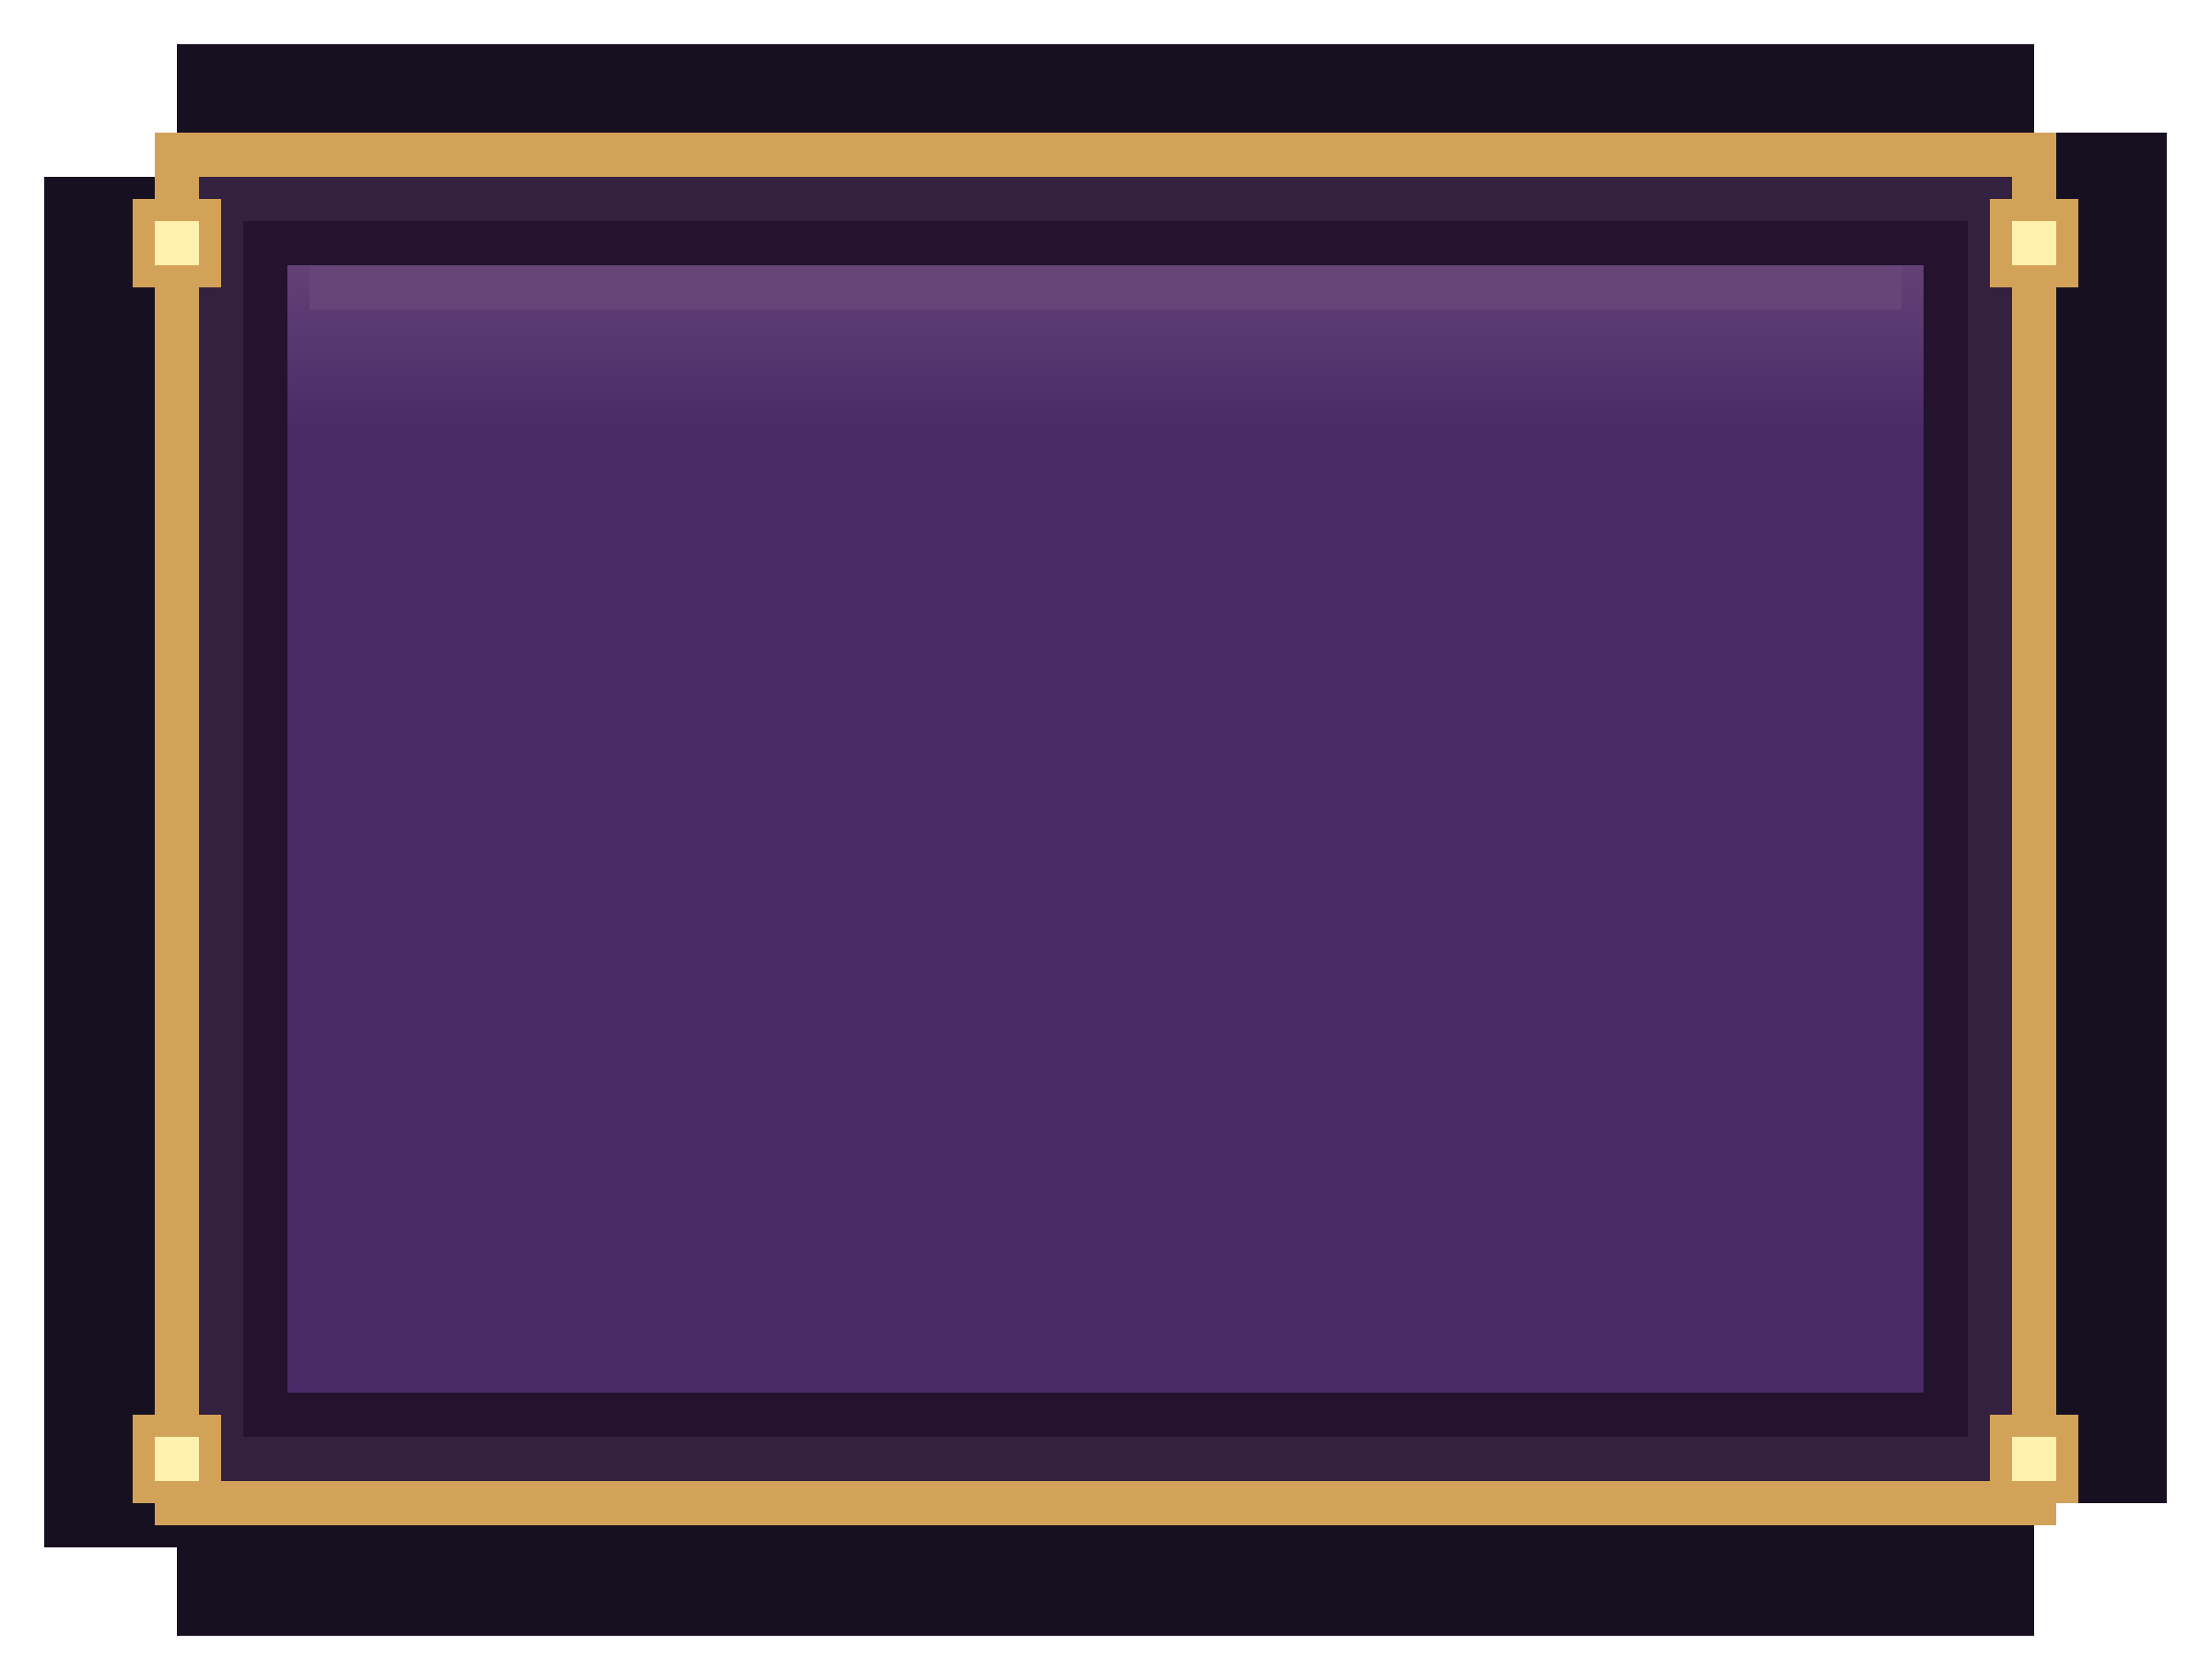
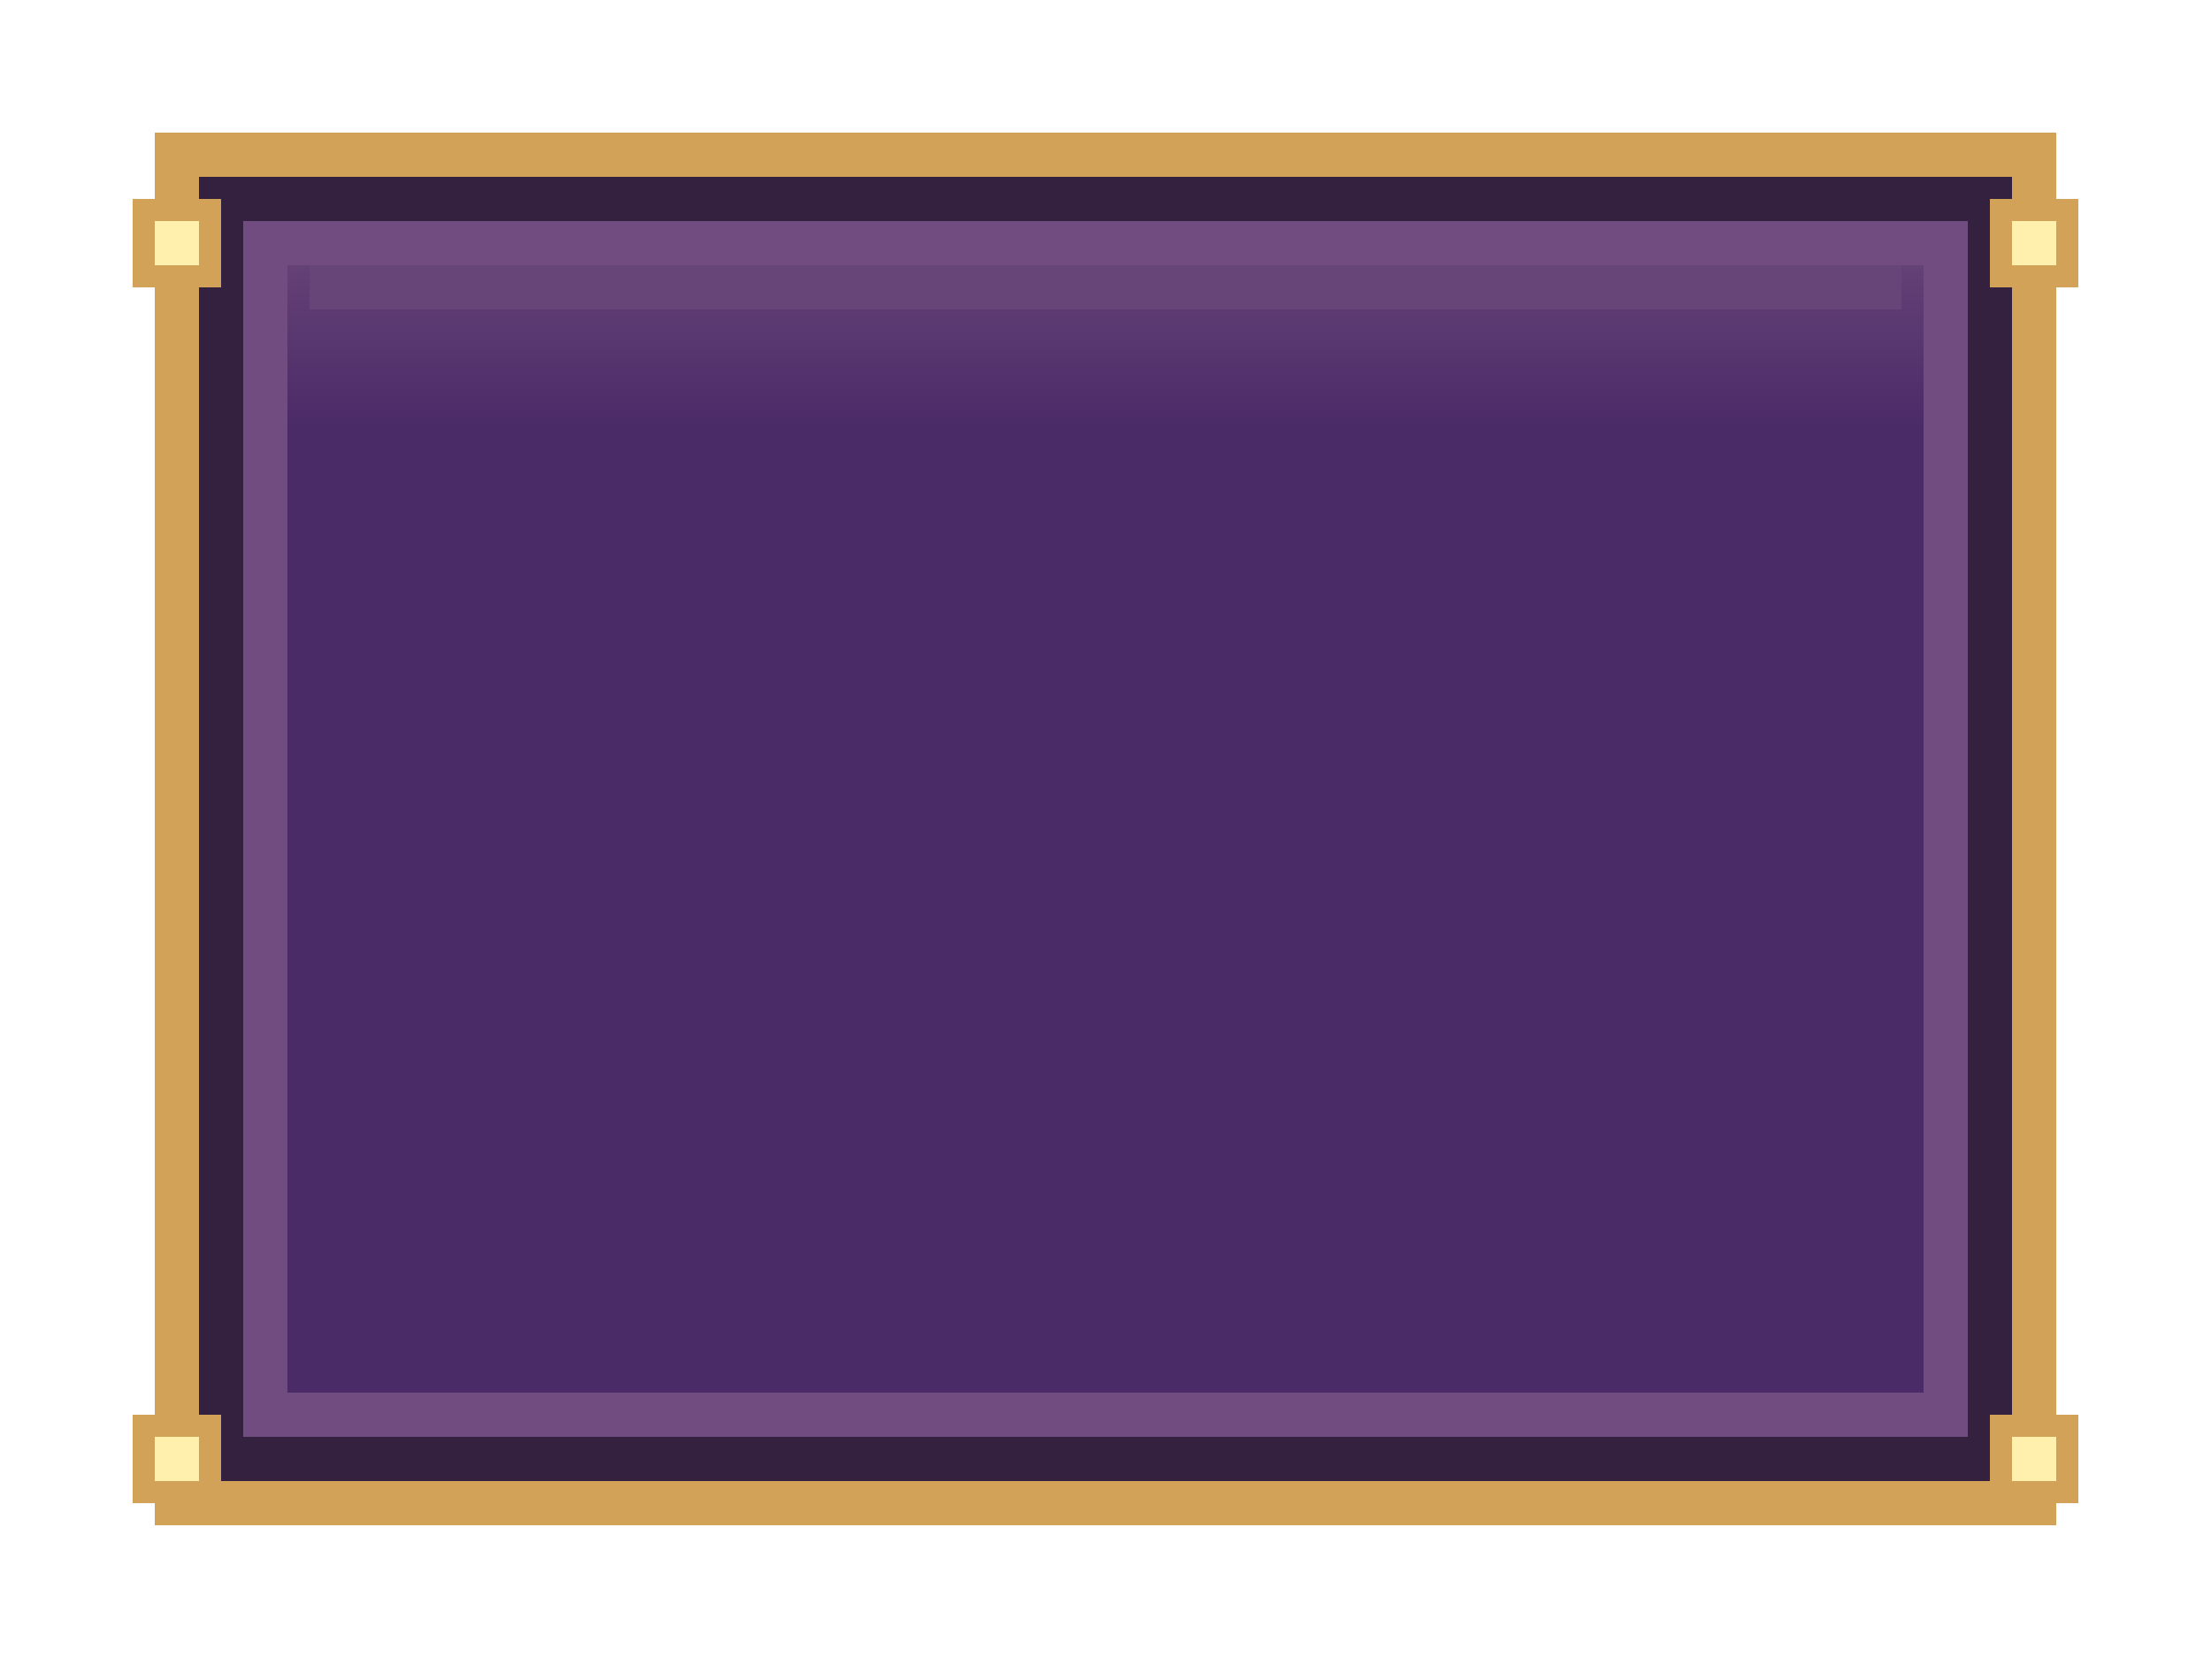
<svg xmlns="http://www.w3.org/2000/svg" width="100" height="76" viewBox="0 0 100 76">
  <defs>
    <linearGradient id="face" x2="0" y2="1">
      <stop stop-color="#684578" />
      <stop offset=".16" stop-color="#4b2a68" />
      <stop offset="1" stop-color="#4b2a68" />
    </linearGradient>
  </defs>
  <g shape-rendering="crispEdges">
-     <path d="M8 2H92V6H98V68H92V74H8V70H2V8H8Z" fill="#171020" />
    <path d="M8 7H92V68H8Z" fill="#34203f" stroke="#d2a259" stroke-width="2" />
-     <path d="M12 11H88V64H12Z" fill="url(#face)" stroke="#23132f" stroke-width="2" />
+     <path d="M12 11H88V64H12Z" fill="url(#face)" stroke="#704c80" stroke-width="2" />
    <path d="M14 13H86" stroke="#684578" stroke-width="2" />
    <rect x="6" y="9" width="4" height="4" fill="#d2a259" />
    <rect x="7" y="10" width="2" height="2" fill="#fff0ad" />
    <rect x="90" y="9" width="4" height="4" fill="#d2a259" />
    <rect x="91" y="10" width="2" height="2" fill="#fff0ad" />
    <rect x="6" y="64" width="4" height="4" fill="#d2a259" />
    <rect x="7" y="65" width="2" height="2" fill="#fff0ad" />
    <rect x="90" y="64" width="4" height="4" fill="#d2a259" />
    <rect x="91" y="65" width="2" height="2" fill="#fff0ad" />
  </g>
</svg>
